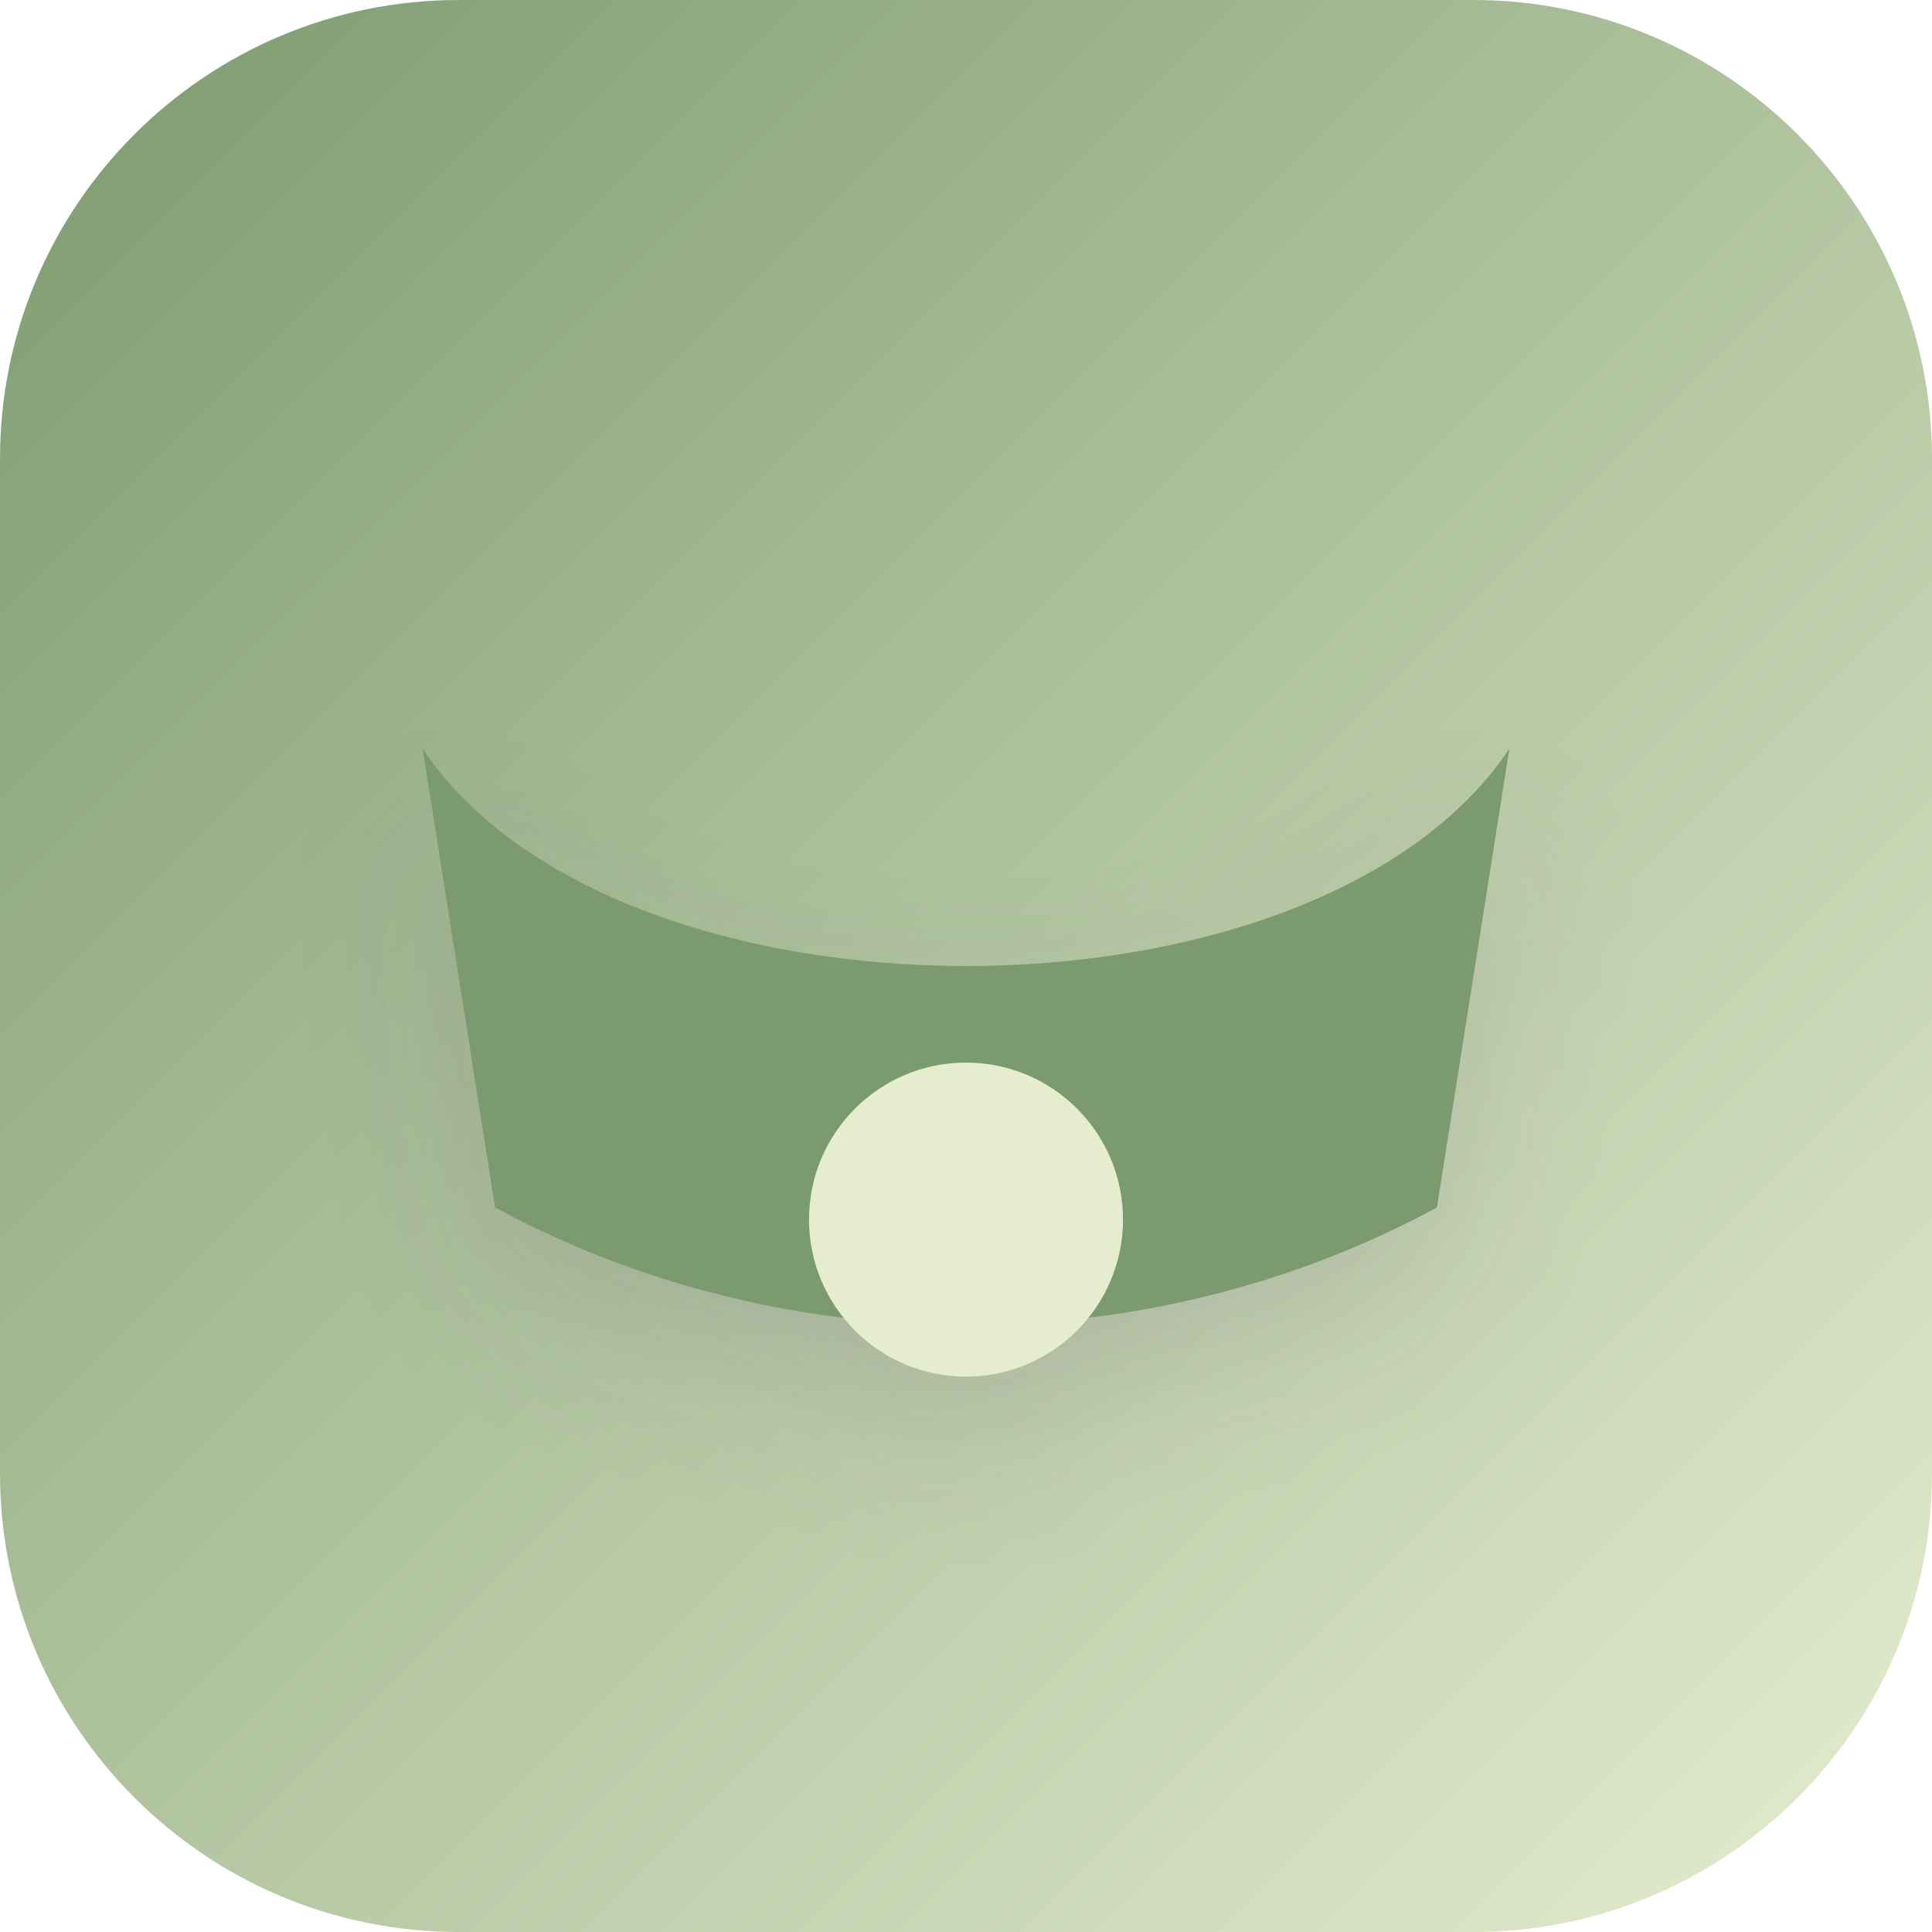
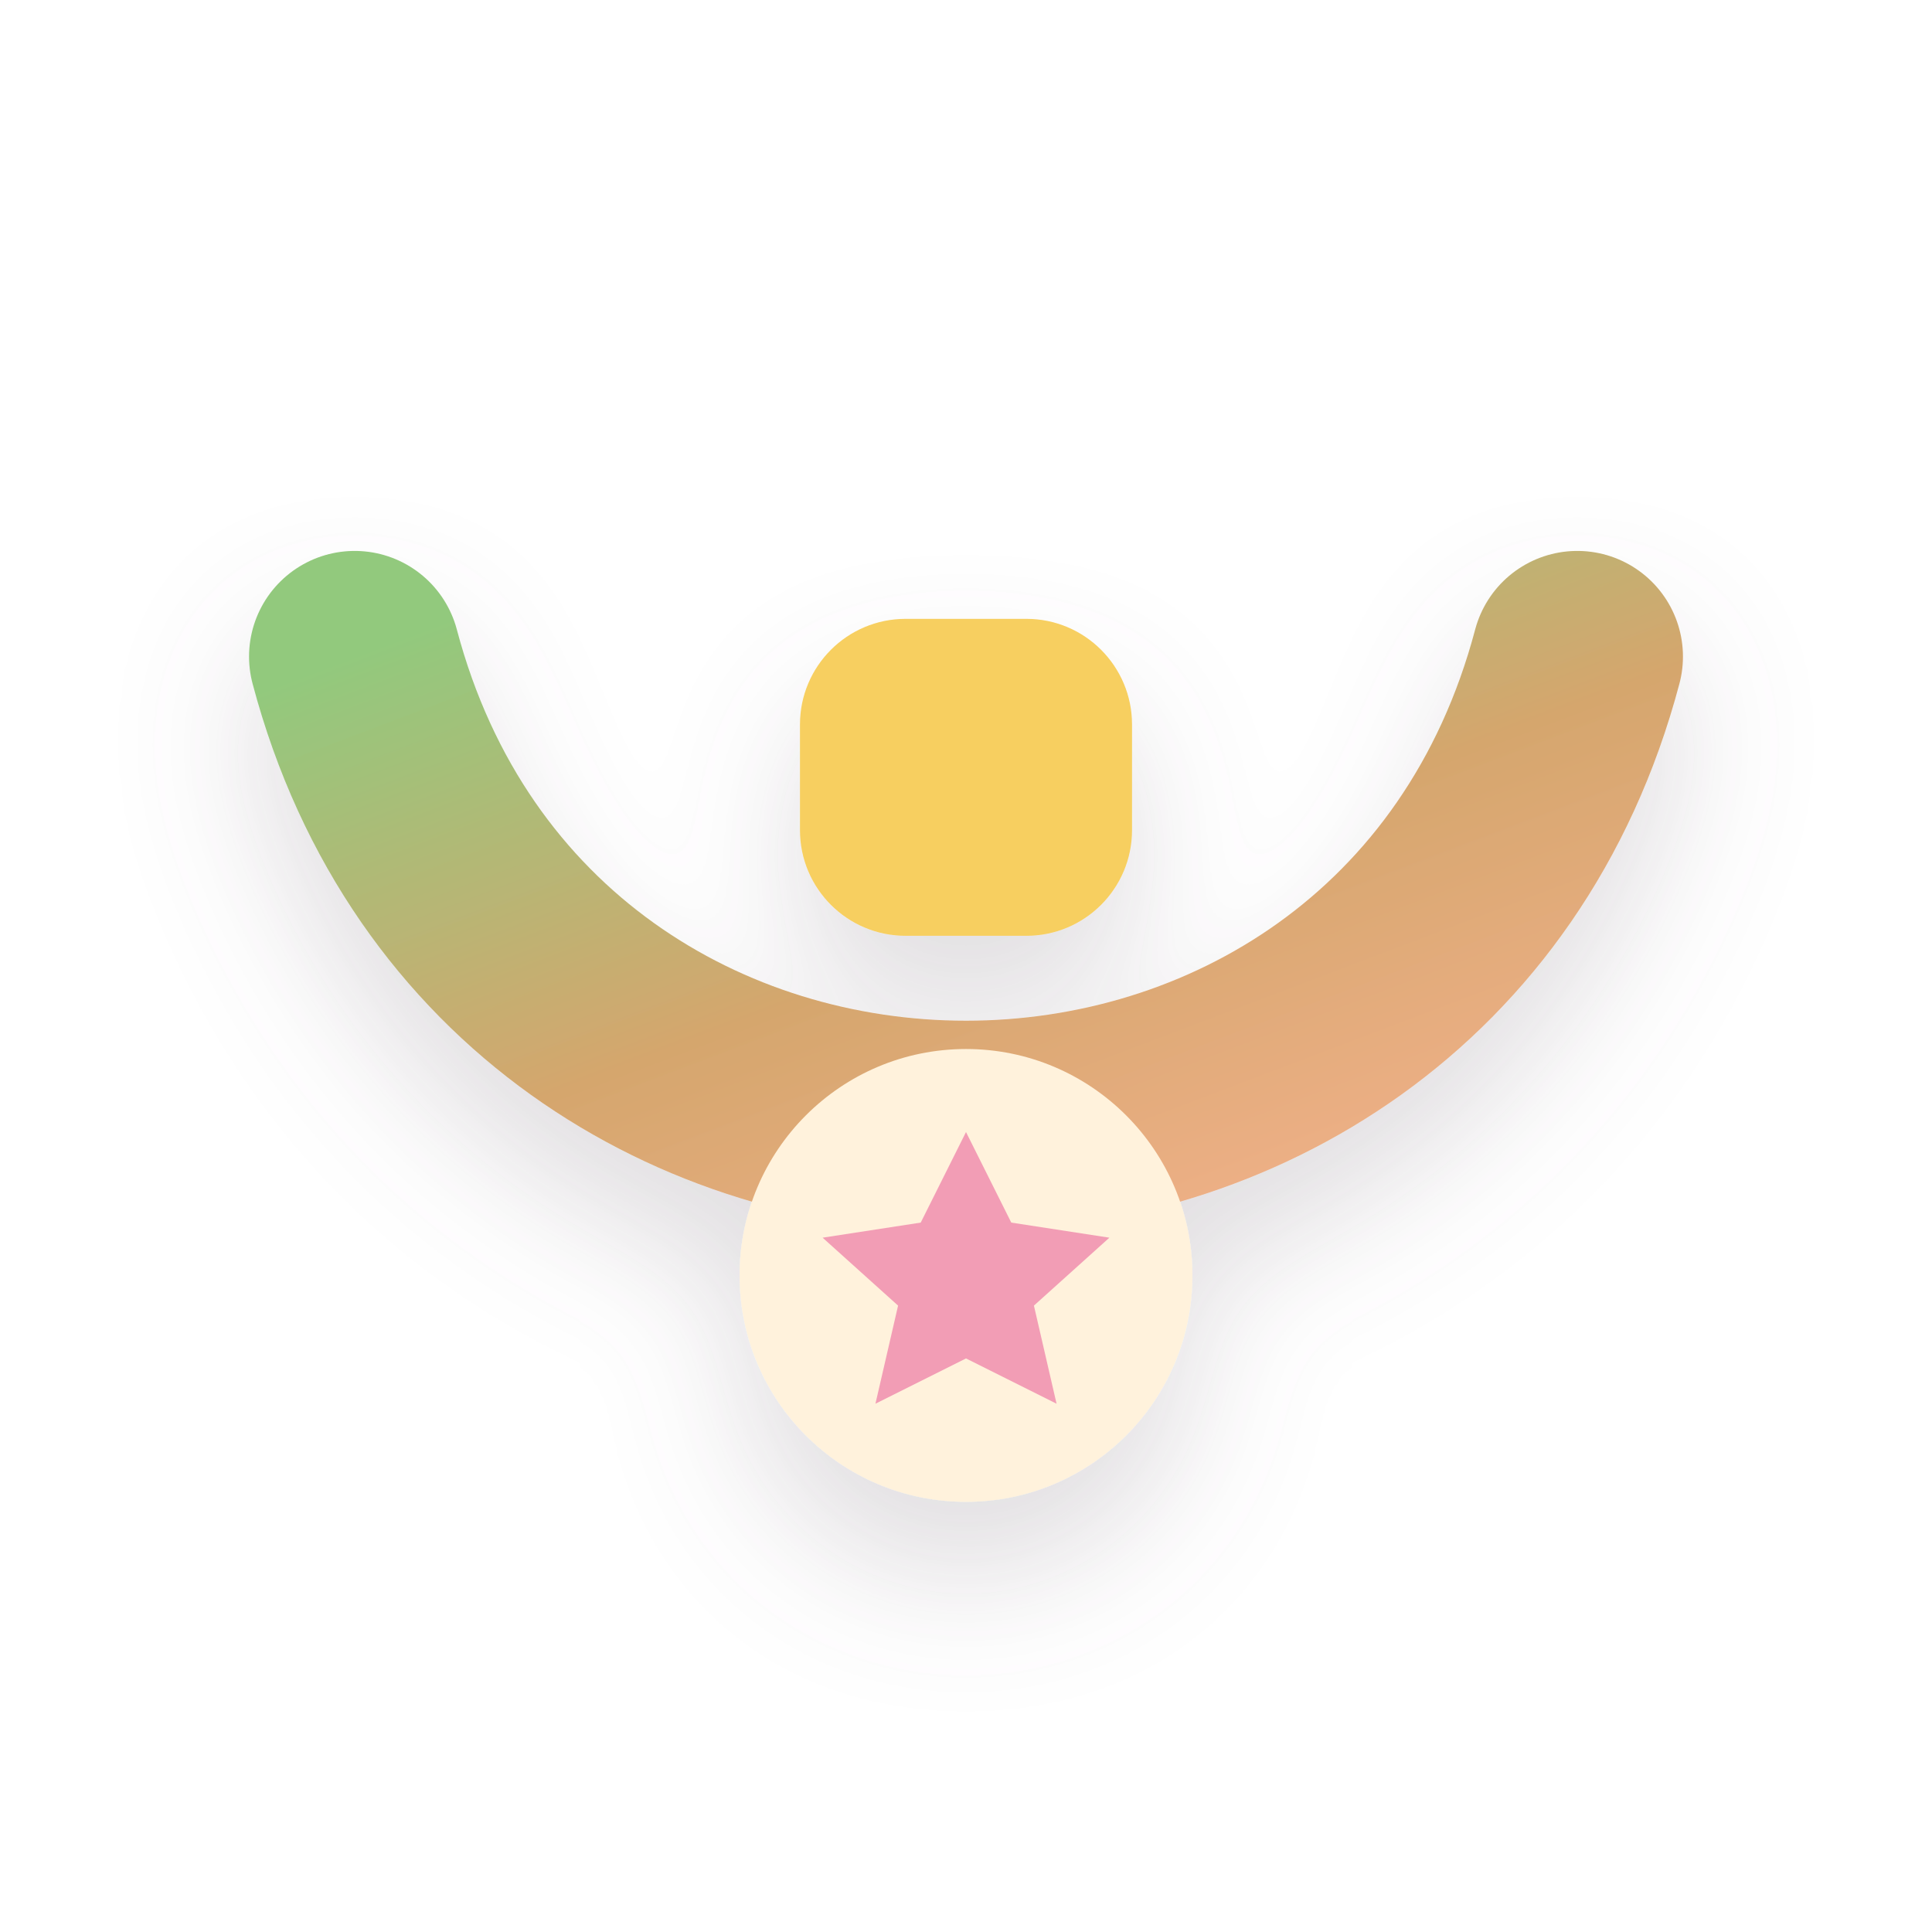
- <svg xmlns="http://www.w3.org/2000/svg" viewBox="0 0 160 160">
+ <svg xmlns="http://www.w3.org/2000/svg" viewBox="0 0 256 256">
  <defs>
-     <linearGradient id="bg" x1="0" y1="0" x2="1" y2="1">
-       <stop offset="0" stop-color="#7b9a70" />
-       <stop offset="1" stop-color="#e6edcf" />
+     <linearGradient id="g" x1="0" y1="0" x2="1" y2="1">
+       <stop offset="0" stop-color="#92c97d" />
+       <stop offset=".55" stop-color="#d5a66d" />
+       <stop offset="1" stop-color="#f1b18a" />
    </linearGradient>
-     <filter id="sh" x="-30%" y="-30%" width="160%" height="160%">
-       <feDropShadow dx="0" dy="5" stdDeviation="6" flood-color="#67576e" flood-opacity=".16" />
-     </filter>
-     <filter id="soft" x="-30%" y="-30%" width="160%" height="160%">
-       <feGaussianBlur stdDeviation="2" />
+     <linearGradient id="h" x1="0" y1="0" x2="0" y2="1">
+       <stop offset="0" stop-color="#fff" stop-opacity=".78" />
+       <stop offset=".45" stop-color="#fff" stop-opacity=".08" />
+       <stop offset="1" stop-color="#000" stop-opacity=".08" />
+     </linearGradient>
+     <filter id="s" x="-30%" y="-30%" width="160%" height="170%">
+       <feDropShadow dx="0" dy="10" stdDeviation="9" flood-color="#776b78" flood-opacity=".22" />
    </filter>
  </defs>
-   <rect width="160" height="160" rx="38" fill="url(#bg)" />
-   <g filter="url(#sh)">
-     <path d="M35 62c16 24 74 24 90 0l-6 38c-24 13-54 13-78 0z" fill="#7b9a70" />
-     <circle cx="80" cy="101" r="13" fill="#e6edcf" />
+   <g filter="url(#s)">
+     <path d="M47 87c22 83 140 83 162 0" fill="none" stroke="url(#g)" stroke-width="28" stroke-linecap="round" />
+     <rect x="106" y="82" width="44" height="42" rx="14" fill="#f7cf61" />
+     <circle cx="128" cy="169" r="30" fill="#fff2dc" />
+     <path d="M128 150l6 12 13 2-10 9 3 13-12-6-12 6 3-13-10-9 13-2z" fill="#f29db5" />
  </g>
</svg>
